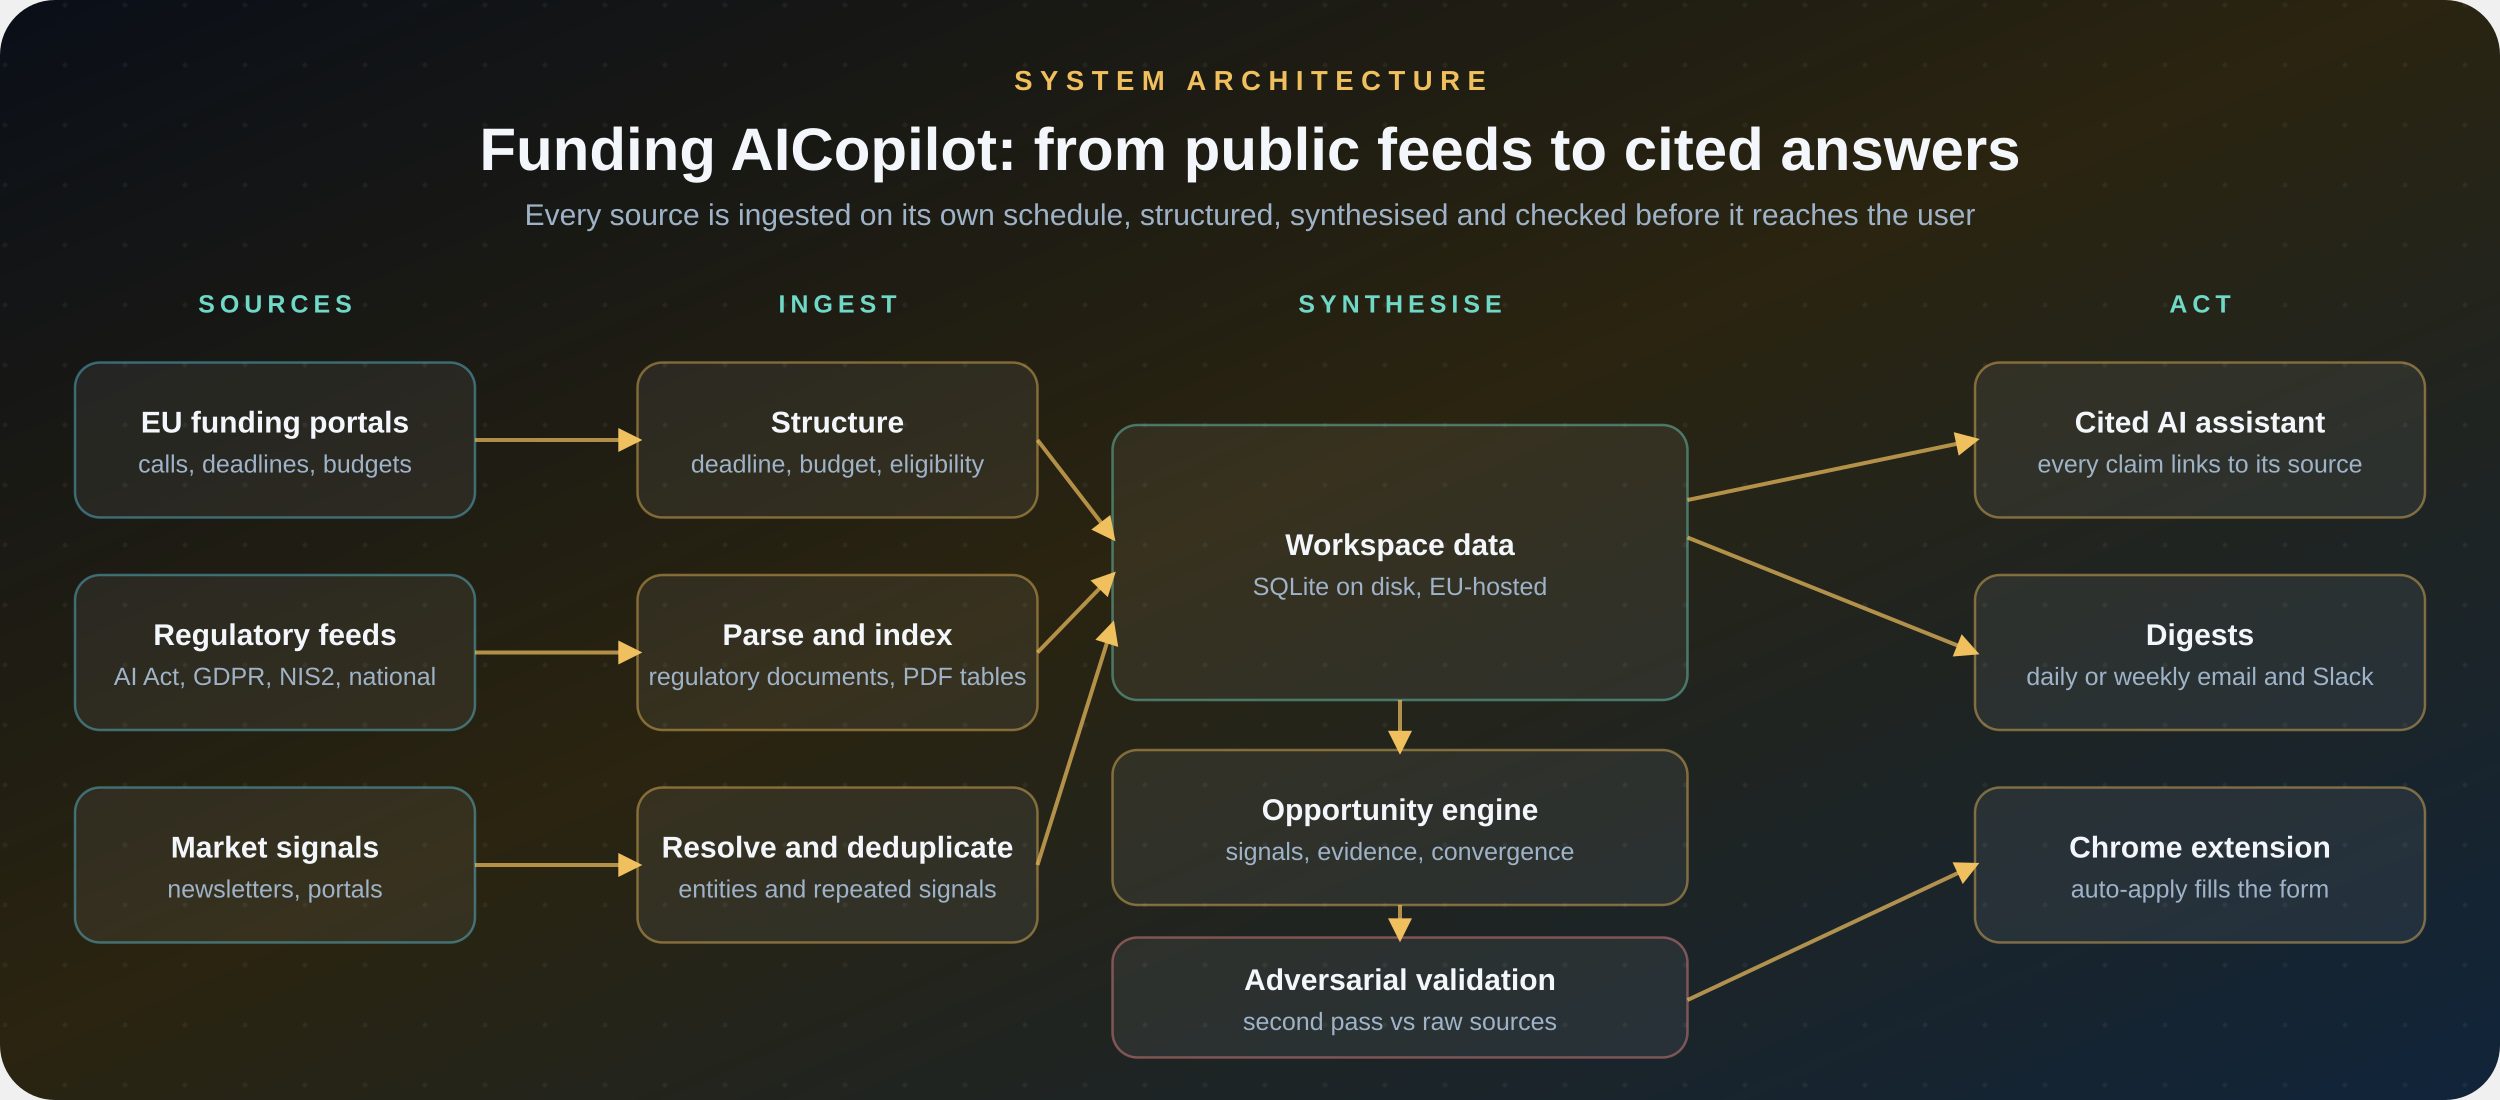
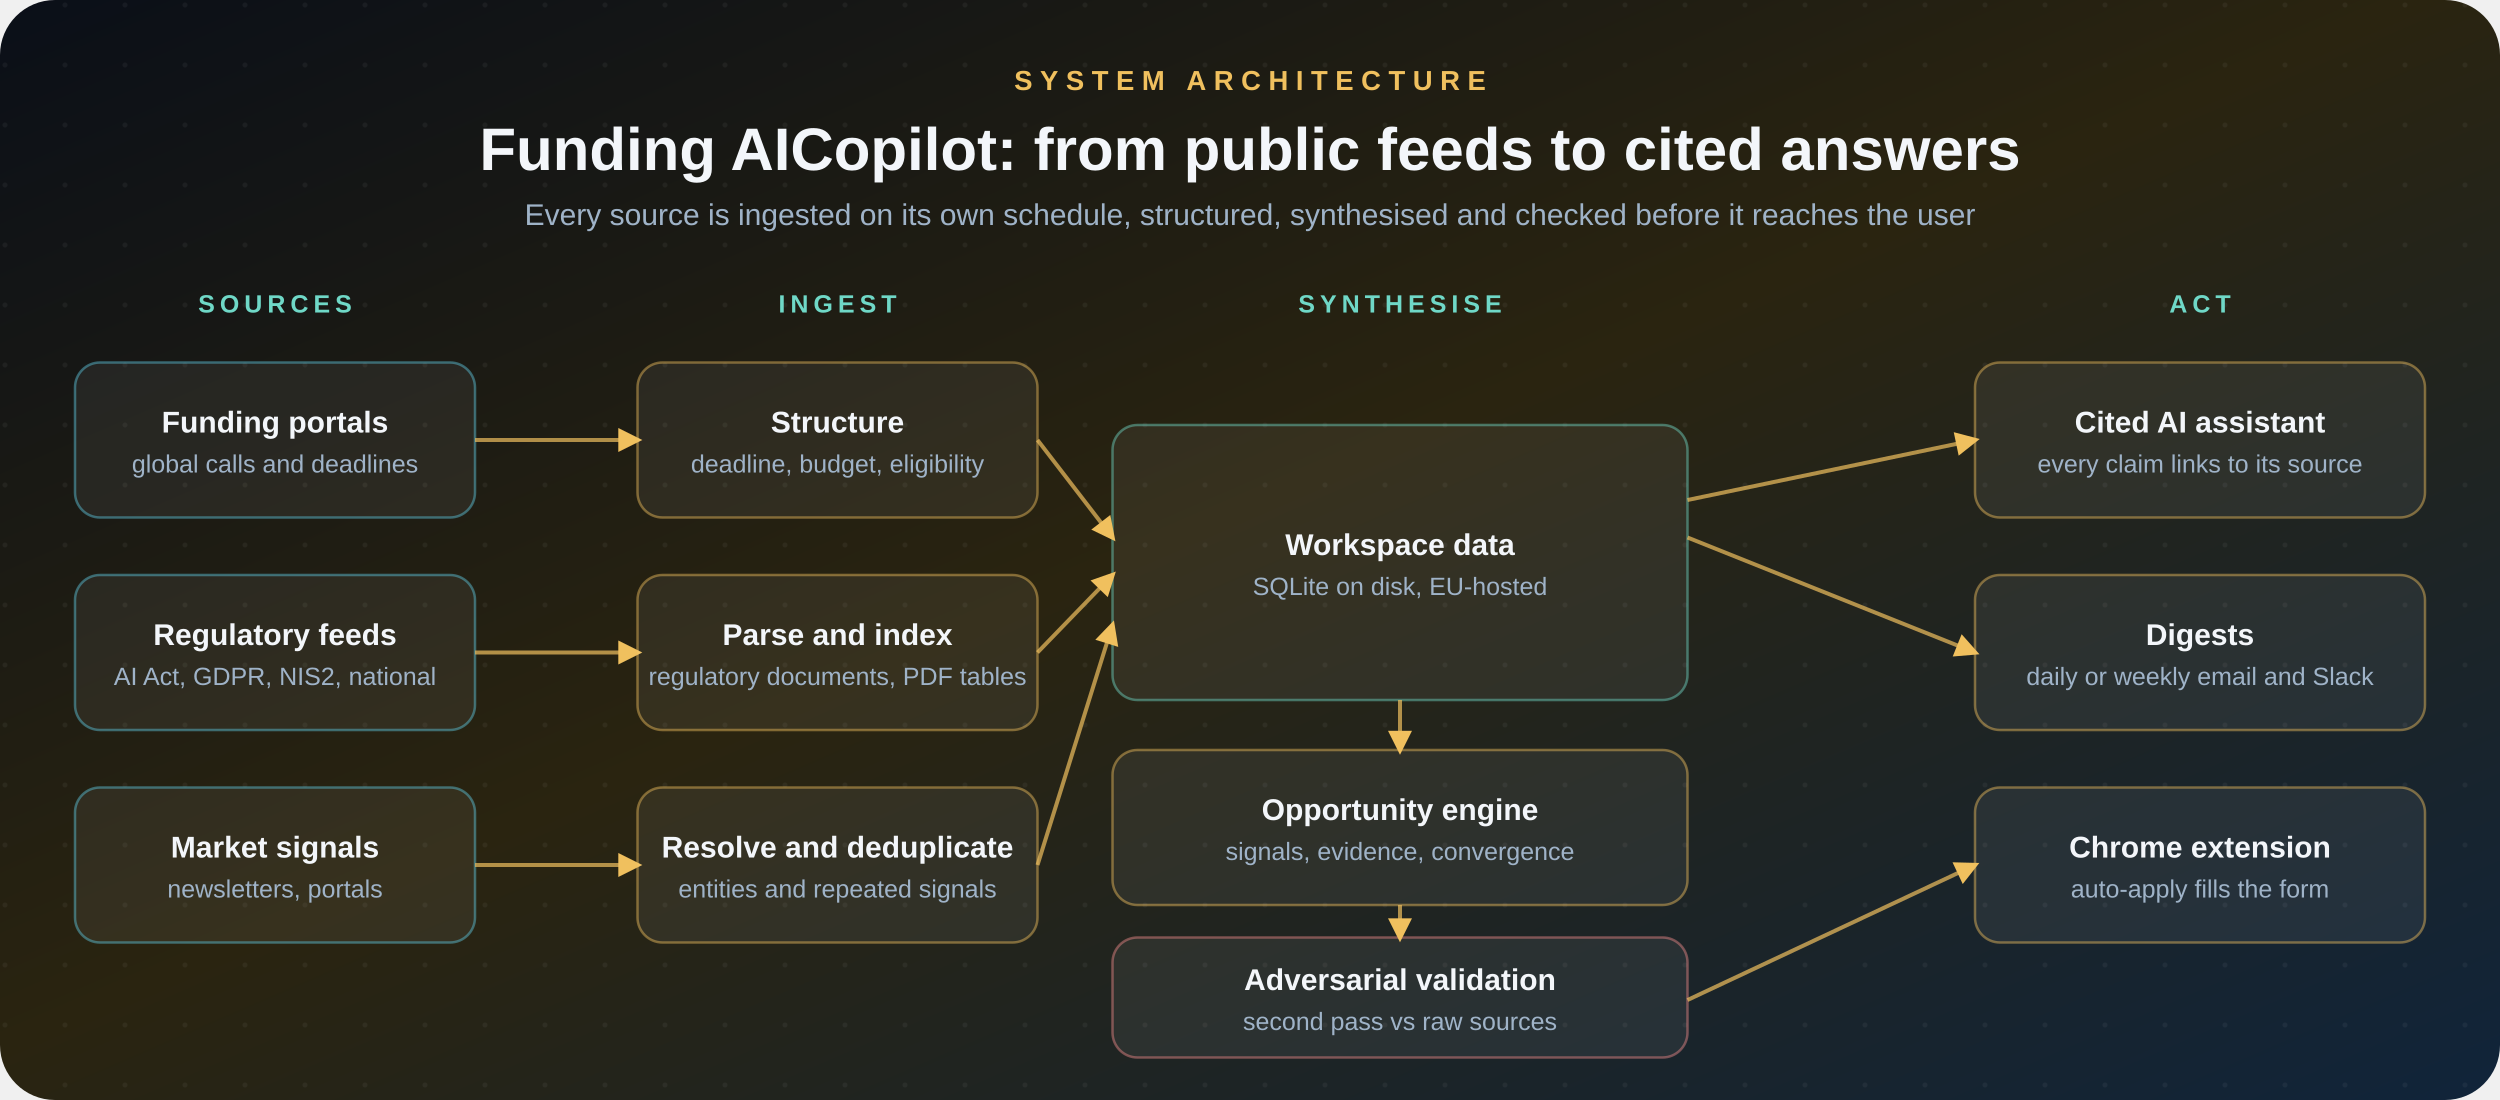
<svg xmlns="http://www.w3.org/2000/svg" viewBox="0 0 1000 440" font-family="'Segoe UI', Arial, sans-serif">
  <defs>
    <linearGradient id="bg" x1="0%" y1="0%" x2="100%" y2="100%">
      <stop offset="0%" stop-color="#0a0f18" />
      <stop offset="48%" stop-color="#2a2410" />
      <stop offset="100%" stop-color="#10243a" />
    </linearGradient>
    <pattern id="dots" width="24" height="24" patternUnits="userSpaceOnUse">
      <circle cx="2" cy="2" r="1" fill="#ffffff" opacity="0.05" />
    </pattern>
    <marker id="arr" viewBox="0 0 10 10" refX="8" refY="5" markerWidth="6" markerHeight="6" orient="auto">
      <path d="M0 0 10 5 0 10z" fill="#f0c05e" />
    </marker>
  </defs>
  <rect width="1000" height="440" rx="22" fill="url(#bg)" />
  <rect width="1000" height="440" rx="22" fill="url(#dots)" />
  <text x="500" y="36" text-anchor="middle" font-size="11" letter-spacing="3" font-weight="700" fill="#f0c05e">SYSTEM ARCHITECTURE</text>
  <text x="500" y="68" text-anchor="middle" font-size="24" font-weight="600" fill="#f3f6fa">Funding AICopilot: from public feeds to cited answers</text>
  <text x="500" y="90" text-anchor="middle" font-size="12" fill="#9fb3c8">Every source is ingested on its own schedule, structured, synthesised and checked before it reaches the user</text>
  <text x="110" y="125" text-anchor="middle" font-size="10" letter-spacing="2" font-weight="700" fill="#6fd8c7">SOURCES</text>
  <text x="335" y="125" text-anchor="middle" font-size="10" letter-spacing="2" font-weight="700" fill="#6fd8c7">INGEST</text>
  <text x="560" y="125" text-anchor="middle" font-size="10" letter-spacing="2" font-weight="700" fill="#6fd8c7">SYNTHESISE</text>
  <text x="880" y="125" text-anchor="middle" font-size="10" letter-spacing="2" font-weight="700" fill="#6fd8c7">ACT</text>
  <rect x="30" y="145" width="160" height="62" rx="10" fill="#ffffff" fill-opacity="0.06" stroke="#5ec8e0" stroke-opacity="0.45" />
-   <text x="110.0" y="173.0" text-anchor="middle" font-size="12" font-weight="600" fill="#f3f6fa">EU funding portals</text>
-   <text x="110.0" y="189.0" text-anchor="middle" font-size="10" fill="#9fb3c8">calls, deadlines, budgets</text>
+   <text x="110.0" y="173.0" text-anchor="middle" font-size="12" font-weight="600" fill="#f3f6fa">Funding portals</text>
+   <text x="110.0" y="189.0" text-anchor="middle" font-size="10" fill="#9fb3c8">global calls and deadlines</text>
  <line x1="190" y1="176" x2="255" y2="176" stroke="#f0c05e" stroke-opacity="0.7" stroke-width="1.6" marker-end="url(#arr)" />
  <rect x="30" y="230" width="160" height="62" rx="10" fill="#ffffff" fill-opacity="0.06" stroke="#5ec8e0" stroke-opacity="0.45" />
  <text x="110.0" y="258.0" text-anchor="middle" font-size="12" font-weight="600" fill="#f3f6fa">Regulatory feeds</text>
  <text x="110.0" y="274.0" text-anchor="middle" font-size="10" fill="#9fb3c8">AI Act, GDPR, NIS2, national</text>
  <line x1="190" y1="261" x2="255" y2="261" stroke="#f0c05e" stroke-opacity="0.7" stroke-width="1.6" marker-end="url(#arr)" />
  <rect x="30" y="315" width="160" height="62" rx="10" fill="#ffffff" fill-opacity="0.06" stroke="#5ec8e0" stroke-opacity="0.45" />
  <text x="110.0" y="343.0" text-anchor="middle" font-size="12" font-weight="600" fill="#f3f6fa">Market signals</text>
  <text x="110.0" y="359.0" text-anchor="middle" font-size="10" fill="#9fb3c8">newsletters, portals</text>
  <line x1="190" y1="346" x2="255" y2="346" stroke="#f0c05e" stroke-opacity="0.7" stroke-width="1.6" marker-end="url(#arr)" />
  <rect x="255" y="145" width="160" height="62" rx="10" fill="#ffffff" fill-opacity="0.06" stroke="#f0c05e" stroke-opacity="0.45" />
  <text x="335.0" y="173.0" text-anchor="middle" font-size="12" font-weight="600" fill="#f3f6fa">Structure</text>
  <text x="335.0" y="189.0" text-anchor="middle" font-size="10" fill="#9fb3c8">deadline, budget, eligibility</text>
  <rect x="255" y="230" width="160" height="62" rx="10" fill="#ffffff" fill-opacity="0.06" stroke="#f0c05e" stroke-opacity="0.45" />
  <text x="335.0" y="258.0" text-anchor="middle" font-size="12" font-weight="600" fill="#f3f6fa">Parse and index</text>
  <text x="335.0" y="274.0" text-anchor="middle" font-size="10" fill="#9fb3c8">regulatory documents, PDF tables</text>
  <rect x="255" y="315" width="160" height="62" rx="10" fill="#ffffff" fill-opacity="0.06" stroke="#f0c05e" stroke-opacity="0.45" />
  <text x="335.0" y="343.0" text-anchor="middle" font-size="12" font-weight="600" fill="#f3f6fa">Resolve and deduplicate</text>
  <text x="335.0" y="359.0" text-anchor="middle" font-size="10" fill="#9fb3c8">entities and repeated signals</text>
  <rect x="445" y="170" width="230" height="110" rx="10" fill="#ffffff" fill-opacity="0.06" stroke="#6fd8c7" stroke-opacity="0.45" />
  <text x="560.0" y="222.0" text-anchor="middle" font-size="12" font-weight="600" fill="#f3f6fa">Workspace data</text>
  <text x="560.0" y="238.0" text-anchor="middle" font-size="10" fill="#9fb3c8">SQLite on disk, EU-hosted</text>
  <rect x="445" y="300" width="230" height="62" rx="10" fill="#ffffff" fill-opacity="0.06" stroke="#f0c05e" stroke-opacity="0.45" />
  <text x="560.0" y="328.0" text-anchor="middle" font-size="12" font-weight="600" fill="#f3f6fa">Opportunity engine</text>
  <text x="560.0" y="344.0" text-anchor="middle" font-size="10" fill="#9fb3c8">signals, evidence, convergence</text>
  <line x1="415" y1="176" x2="445" y2="215" stroke="#f0c05e" stroke-opacity="0.7" stroke-width="1.6" marker-end="url(#arr)" />
  <line x1="415" y1="261" x2="445" y2="230" stroke="#f0c05e" stroke-opacity="0.7" stroke-width="1.6" marker-end="url(#arr)" />
  <line x1="415" y1="346" x2="445" y2="250" stroke="#f0c05e" stroke-opacity="0.7" stroke-width="1.6" marker-end="url(#arr)" />
  <line x1="560" y1="280" x2="560" y2="300" stroke="#f0c05e" stroke-opacity="0.7" stroke-width="1.6" marker-end="url(#arr)" />
  <rect x="445" y="375" width="230" height="48" rx="10" fill="#ffffff" fill-opacity="0.06" stroke="#f08a8a" stroke-opacity="0.45" />
  <text x="560.0" y="396.0" text-anchor="middle" font-size="12" font-weight="600" fill="#f3f6fa">Adversarial validation</text>
  <text x="560.0" y="412.0" text-anchor="middle" font-size="10" fill="#9fb3c8">second pass vs raw sources</text>
  <line x1="560" y1="362" x2="560" y2="375" stroke="#f0c05e" stroke-opacity="0.7" stroke-width="1.6" marker-end="url(#arr)" />
  <rect x="790" y="145" width="180" height="62" rx="10" fill="#ffffff" fill-opacity="0.06" stroke="#f0c05e" stroke-opacity="0.45" />
  <text x="880.0" y="173.0" text-anchor="middle" font-size="12" font-weight="600" fill="#f3f6fa">Cited AI assistant</text>
  <text x="880.0" y="189.0" text-anchor="middle" font-size="10" fill="#9fb3c8">every claim links to its source</text>
  <rect x="790" y="230" width="180" height="62" rx="10" fill="#ffffff" fill-opacity="0.06" stroke="#f0c05e" stroke-opacity="0.45" />
  <text x="880.0" y="258.0" text-anchor="middle" font-size="12" font-weight="600" fill="#f3f6fa">Digests</text>
  <text x="880.0" y="274.0" text-anchor="middle" font-size="10" fill="#9fb3c8">daily or weekly email and Slack</text>
  <rect x="790" y="315" width="180" height="62" rx="10" fill="#ffffff" fill-opacity="0.06" stroke="#f0c05e" stroke-opacity="0.45" />
  <text x="880.0" y="343.0" text-anchor="middle" font-size="12" font-weight="600" fill="#f3f6fa">Chrome extension</text>
  <text x="880.0" y="359.0" text-anchor="middle" font-size="10" fill="#9fb3c8">auto-apply fills the form</text>
  <line x1="675" y1="200" x2="790" y2="176" stroke="#f0c05e" stroke-opacity="0.7" stroke-width="1.6" marker-end="url(#arr)" />
  <line x1="675" y1="215" x2="790" y2="261" stroke="#f0c05e" stroke-opacity="0.7" stroke-width="1.6" marker-end="url(#arr)" />
  <line x1="675" y1="400" x2="790" y2="346" stroke="#f0c05e" stroke-opacity="0.7" stroke-width="1.6" marker-end="url(#arr)" />
</svg>
